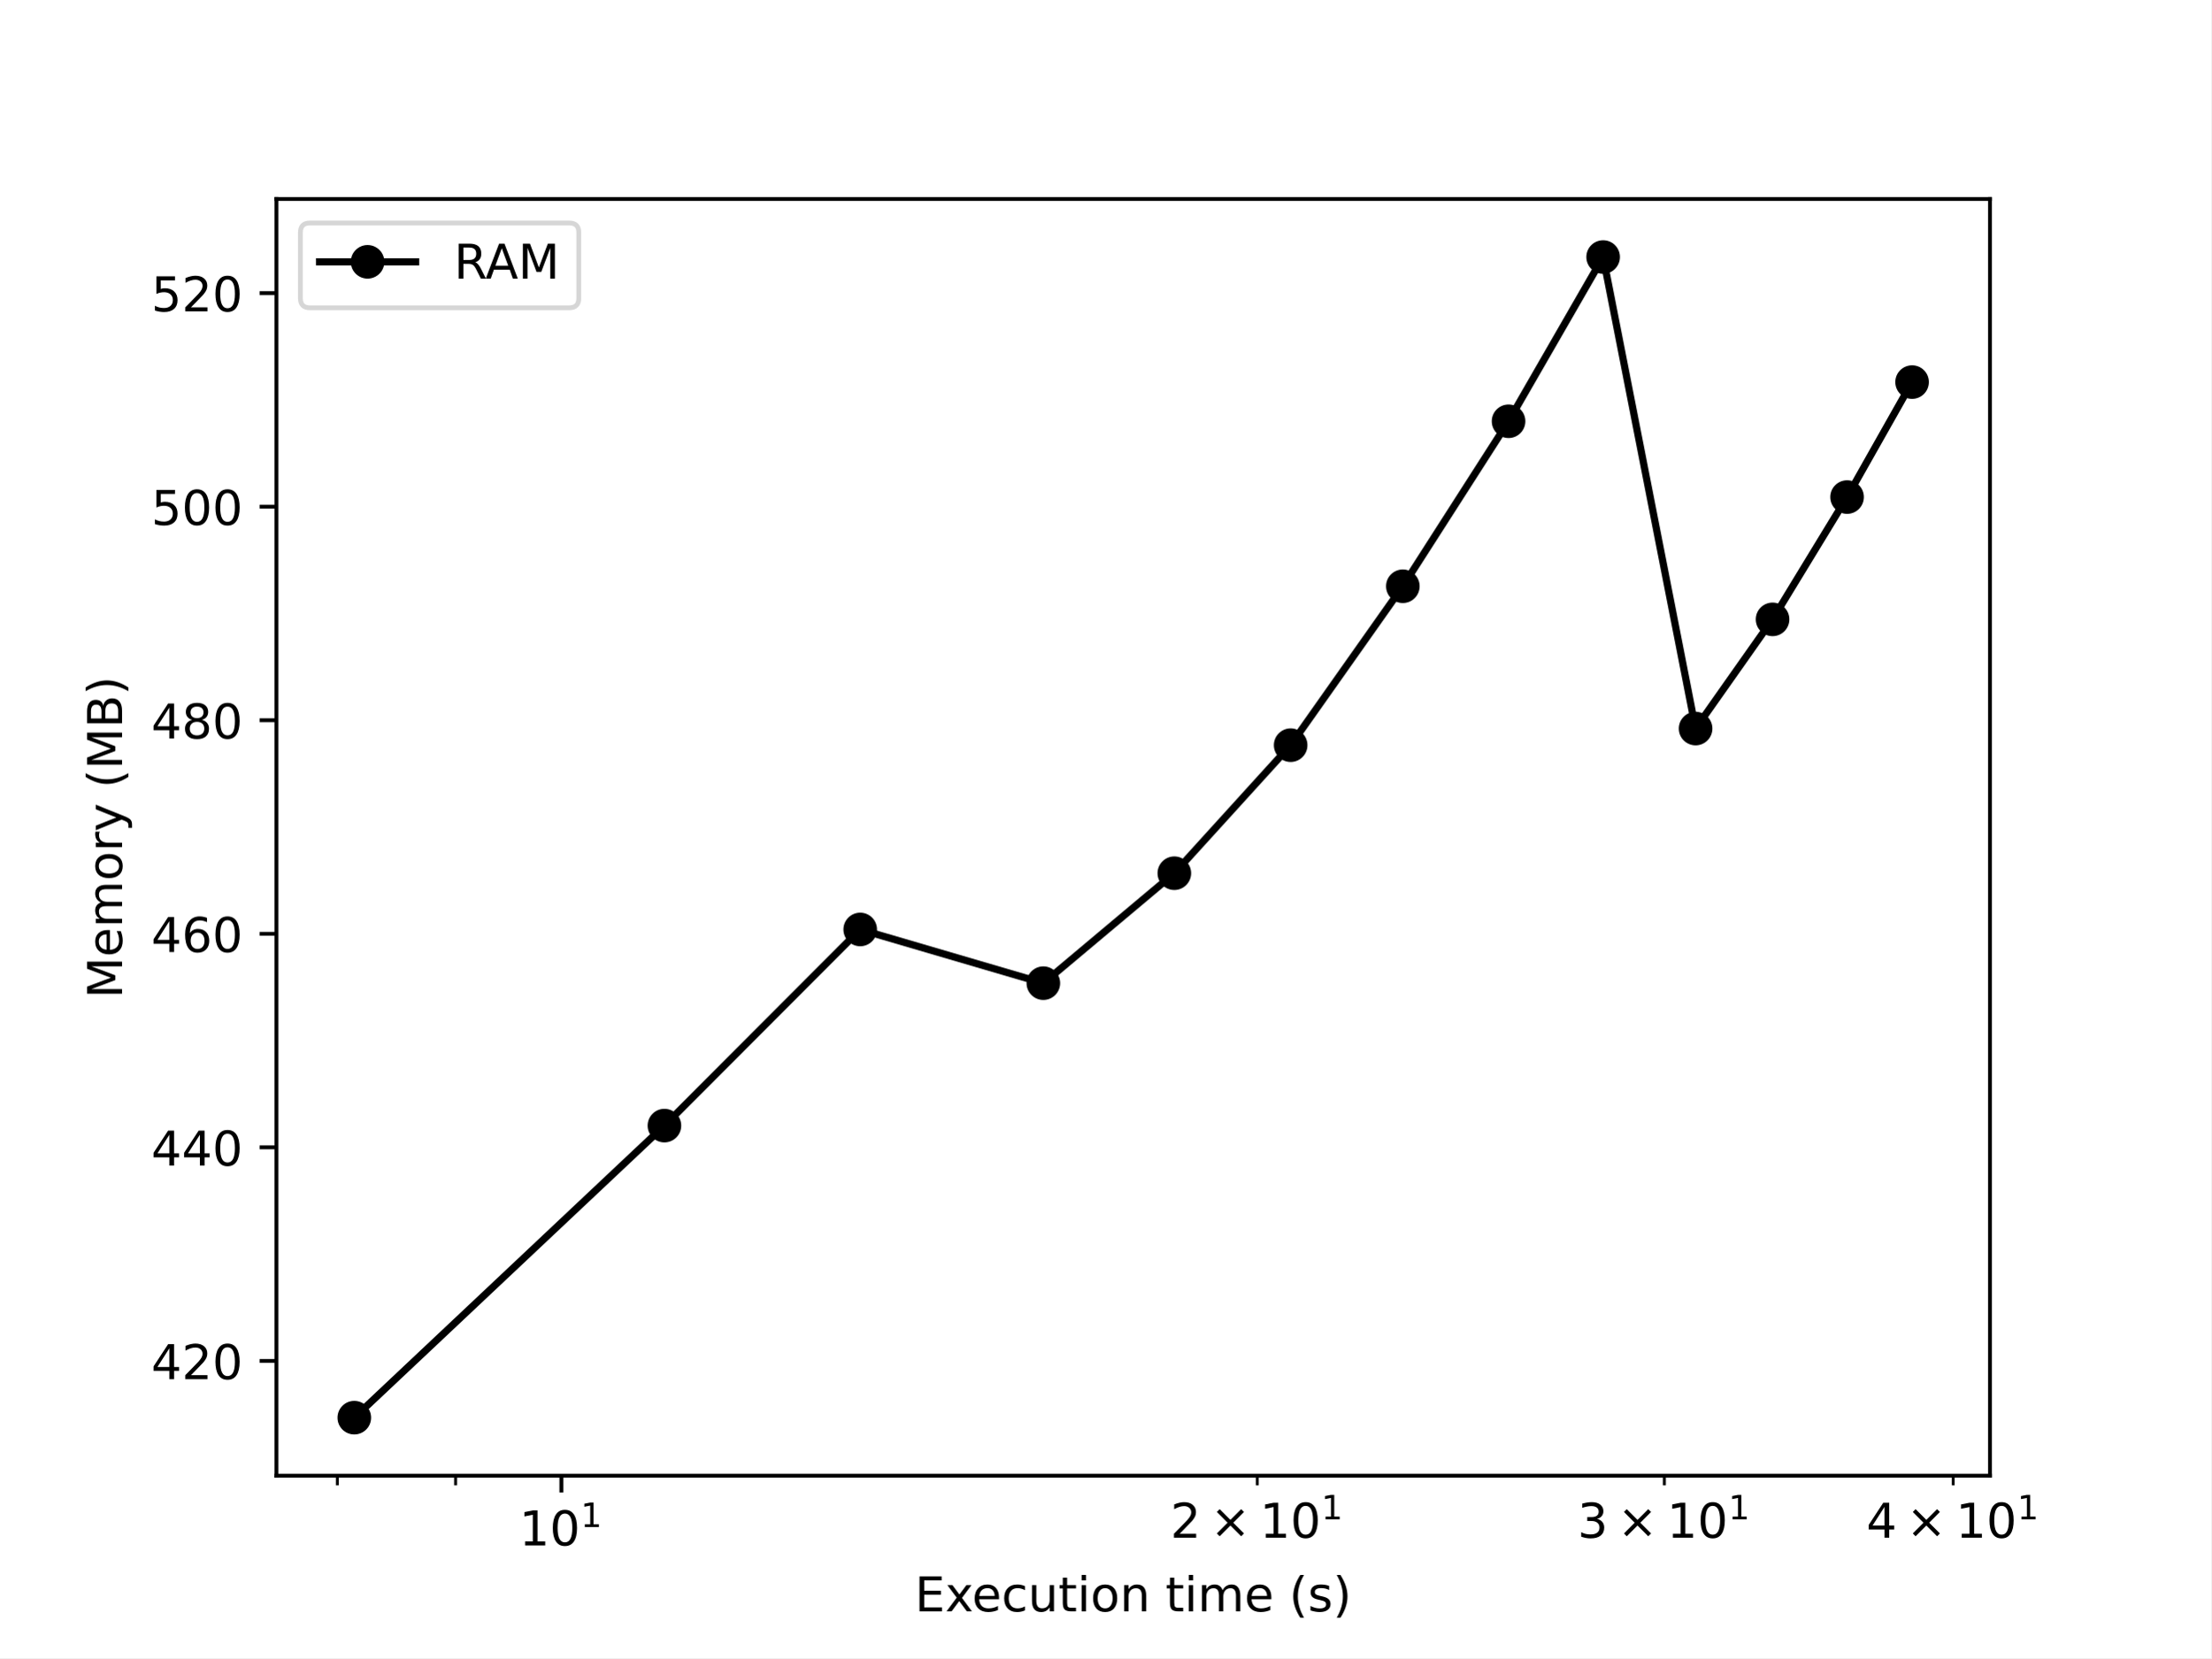
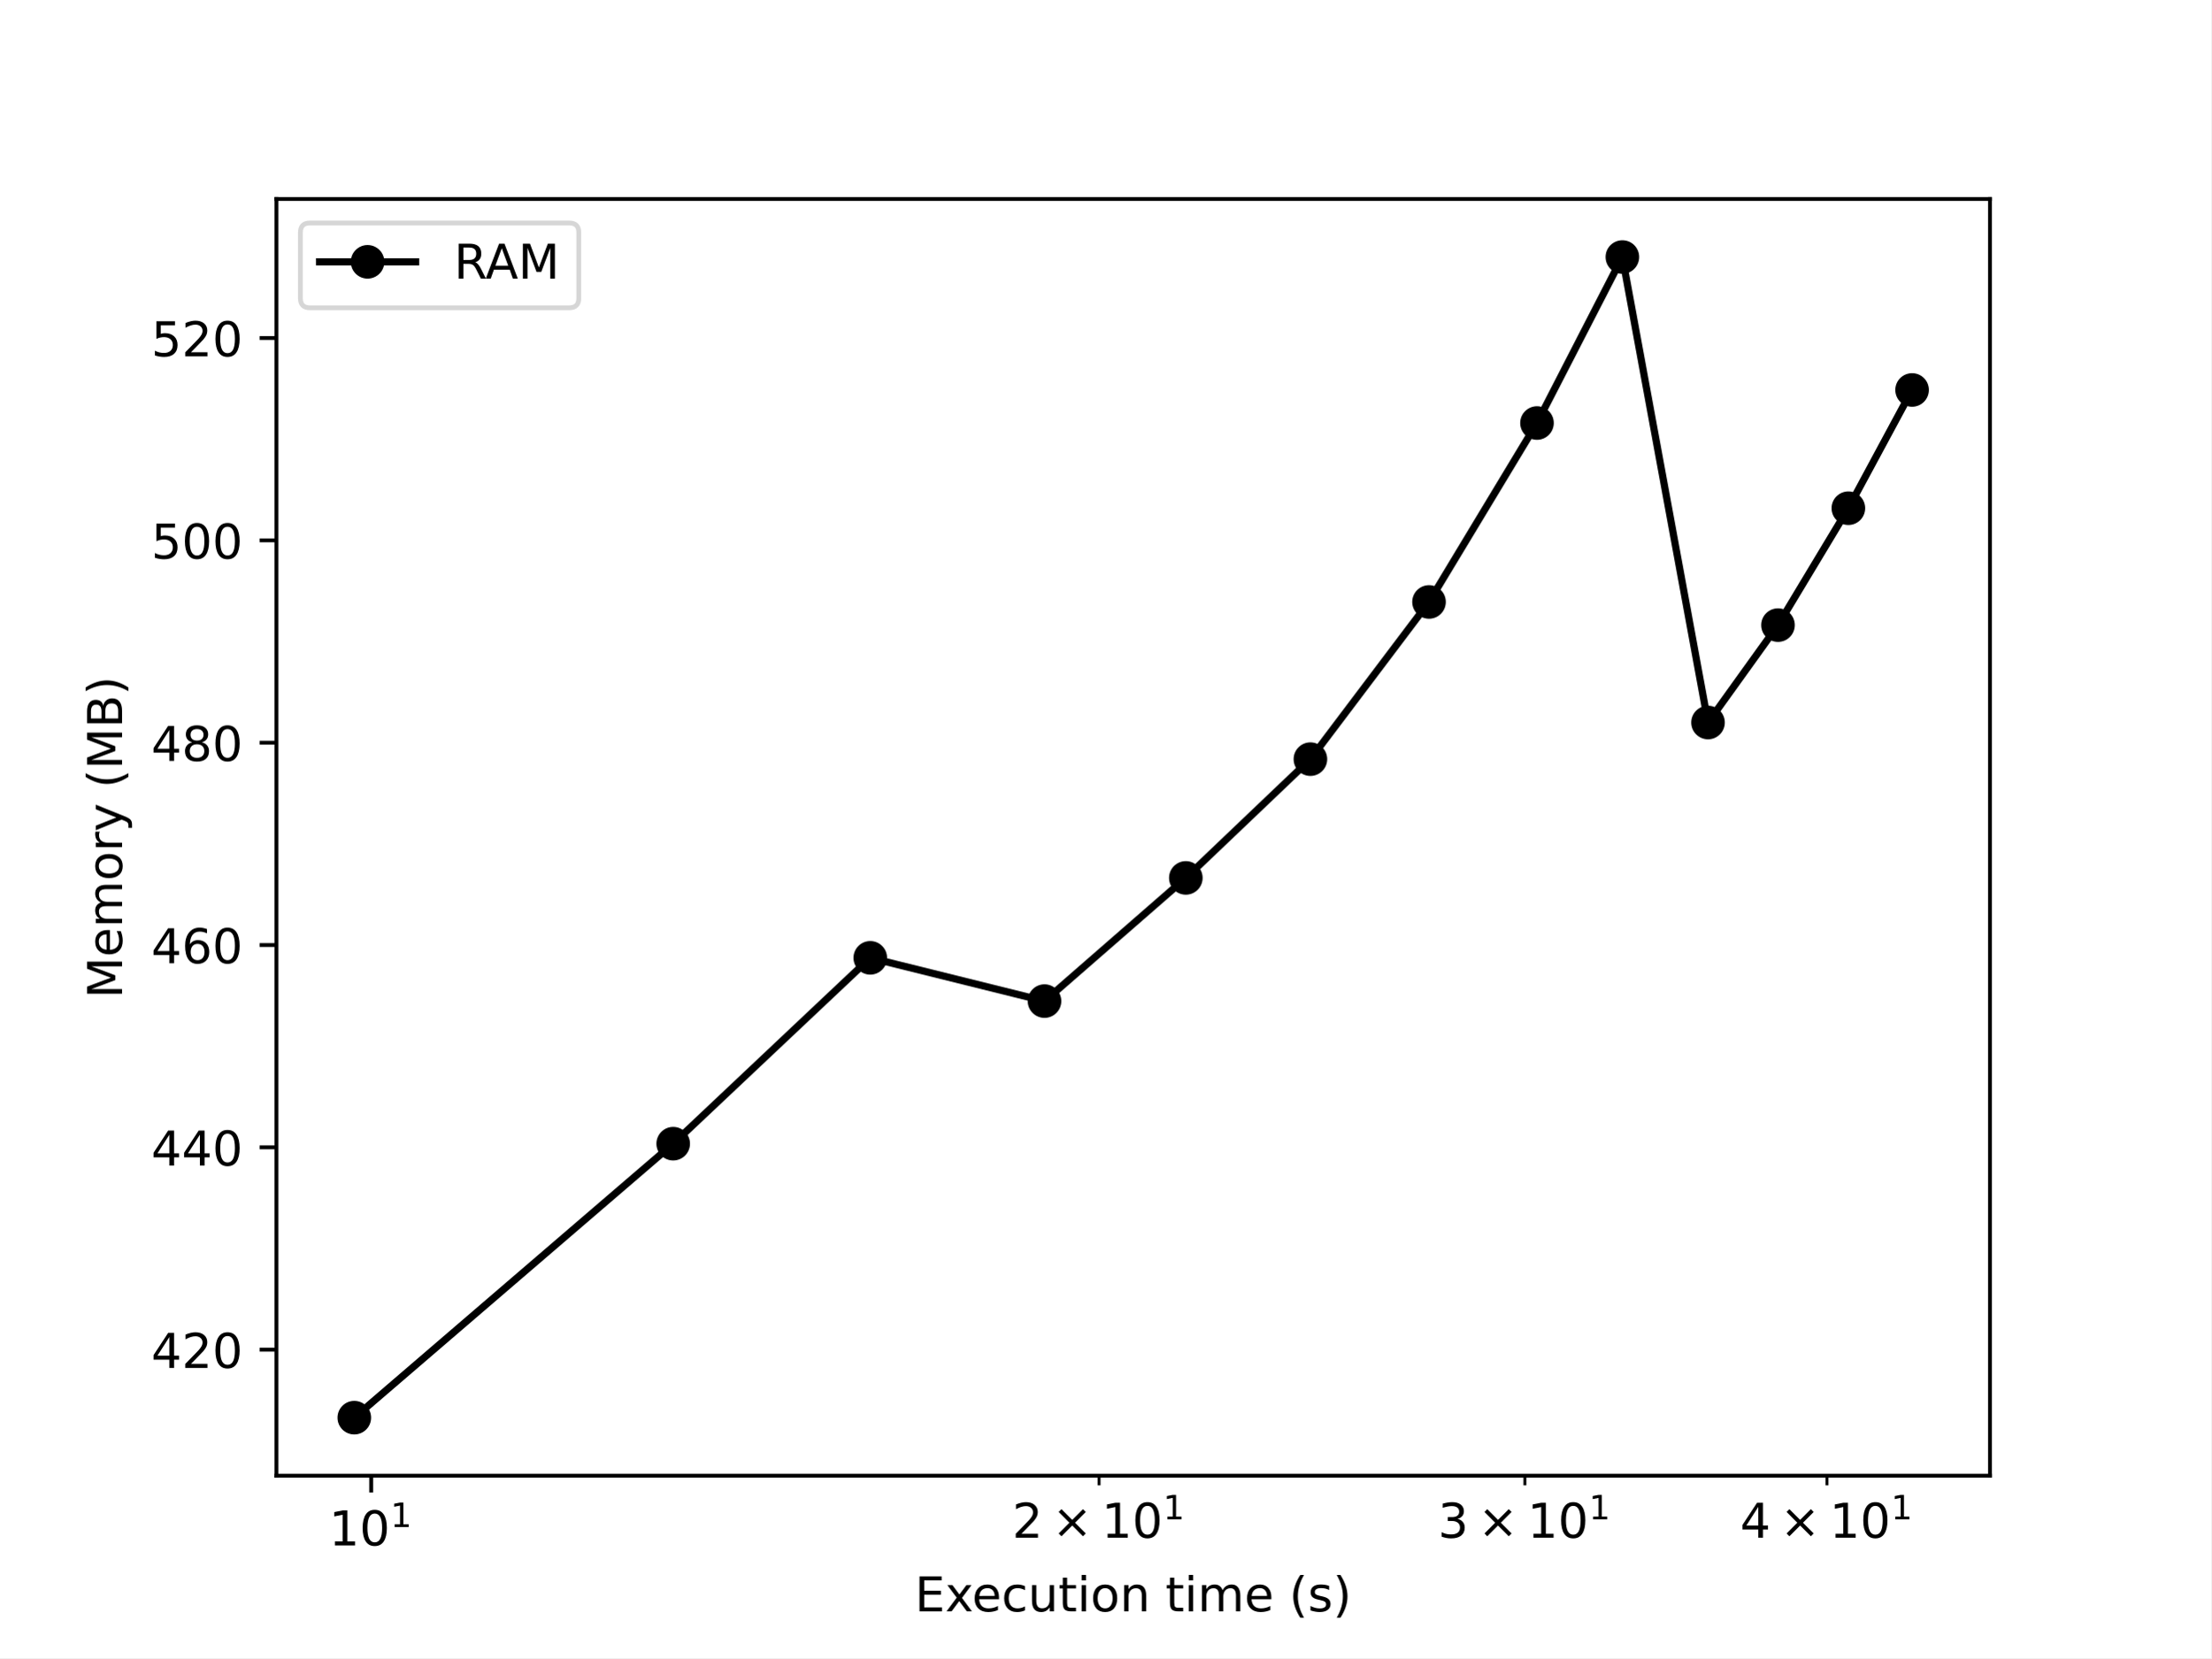
<svg xmlns="http://www.w3.org/2000/svg" xmlns:xlink="http://www.w3.org/1999/xlink" height="345.6pt" version="1.1" viewBox="0 0 460.8 345.6" width="460.8pt">
  <defs>
    <style type="text/css">*{stroke-linecap:butt;stroke-linejoin:round;}</style>
  </defs>
  <g id="figure_1">
    <g id="patch_1">
      <path d="M 0 345.6  L 460.8 345.6  L 460.8 0  L 0 0  z " style="fill:#ffffff;" />
    </g>
    <g id="axes_1">
      <g id="patch_2">
        <path d="M 57.6 307.584  L 414.72 307.584  L 414.72 41.472  L 57.6 41.472  z " style="fill:#ffffff;" />
      </g>
      <g id="matplotlib.axis_1">
        <g id="xtick_1">
          <g id="line2d_1">
            <defs>
-               <path d="M 0 0  L 0 3.5  " id="m87489b85b4" style="stroke:#000000;stroke-width:0.8;" />
-             </defs>
-             <g>
-               <use style="stroke:#000000;stroke-width:0.8;" x="116.986" xlink:href="#m87489b85b4" y="307.584" />
+               <path d="M 0 0  L 0 3.5  " id="mf73a32dc1e" style="stroke:#000000;stroke-width:0.8;" />
+             </defs>
+             <g>
+               <use style="stroke:#000000;stroke-width:0.8;" x="77.351" xlink:href="#mf73a32dc1e" y="307.584" />
            </g>
          </g>
          <g id="text_1">
-             <g transform="translate(108.1863 322.1824)scale(0.1 -0.1)">
+             <g transform="translate(68.55146 322.1824)scale(0.1 -0.1)">
              <defs>
                <path d="M 12.406 8.297  L 28.516 8.297  L 28.516 63.922  L 10.984 60.406  L 10.984 69.391  L 28.422 72.906  L 38.281 72.906  L 38.281 8.297  L 54.391 8.297  L 54.391 0  L 12.406 0  z " id="DejaVuSans-49" />
                <path d="M 31.781 66.406  Q 24.172 66.406 20.328 58.906  Q 16.5 51.422 16.5 36.375  Q 16.5 21.391 20.328 13.891  Q 24.172 6.391 31.781 6.391  Q 39.453 6.391 43.281 13.891  Q 47.125 21.391 47.125 36.375  Q 47.125 51.422 43.281 58.906  Q 39.453 66.406 31.781 66.406  z M 31.781 74.219  Q 44.047 74.219 50.516 64.516  Q 56.984 54.828 56.984 36.375  Q 56.984 17.969 50.516 8.266  Q 44.047 -1.422 31.781 -1.422  Q 19.531 -1.422 13.062 8.266  Q 6.594 17.969 6.594 36.375  Q 6.594 54.828 13.062 64.516  Q 19.531 74.219 31.781 74.219  z " id="DejaVuSans-48" />
              </defs>
              <use transform="translate(0 0.684375)" xlink:href="#DejaVuSans-49" />
              <use transform="translate(63.62305 0.684375)" xlink:href="#DejaVuSans-48" />
              <use transform="translate(128.2031 38.96563)scale(0.7)" xlink:href="#DejaVuSans-49" />
            </g>
          </g>
        </g>
        <g id="xtick_2">
          <g id="line2d_2">
            <defs>
-               <path d="M 0 0  L 0 2  " id="m4aebccc250" style="stroke:#000000;stroke-width:0.6;" />
-             </defs>
-             <g>
-               <use style="stroke:#000000;stroke-width:0.6;" x="70.295" xlink:href="#m4aebccc250" y="307.584" />
-             </g>
-           </g>
-         </g>
-         <g id="xtick_3">
-           <g id="line2d_3">
-             <g>
-               <use style="stroke:#000000;stroke-width:0.6;" x="94.94" xlink:href="#m4aebccc250" y="307.584" />
-             </g>
-           </g>
-         </g>
-         <g id="xtick_4">
-           <g id="line2d_4">
-             <g>
-               <use style="stroke:#000000;stroke-width:0.6;" x="262.022" xlink:href="#m4aebccc250" y="307.584" />
+               <path d="M 0 0  L 0 2  " id="m704c8bf51b" style="stroke:#000000;stroke-width:0.6;" />
+             </defs>
+             <g>
+               <use style="stroke:#000000;stroke-width:0.6;" x="229.053" xlink:href="#m704c8bf51b" y="307.584" />
            </g>
          </g>
          <g id="text_2">
-             <g transform="translate(243.9221 320.5824)scale(0.1 -0.1)">
+             <g transform="translate(210.9529 320.5824)scale(0.1 -0.1)">
              <defs>
                <path d="M 19.188 8.297  L 53.609 8.297  L 53.609 0  L 7.328 0  L 7.328 8.297  Q 12.938 14.109 22.625 23.891  Q 32.328 33.688 34.812 36.531  Q 39.547 41.844 41.422 45.531  Q 43.312 49.219 43.312 52.781  Q 43.312 58.594 39.234 62.25  Q 35.156 65.922 28.609 65.922  Q 23.969 65.922 18.812 64.312  Q 13.672 62.703 7.812 59.422  L 7.812 69.391  Q 13.766 71.781 18.938 73  Q 24.125 74.219 28.422 74.219  Q 39.75 74.219 46.484 68.547  Q 53.219 62.891 53.219 53.422  Q 53.219 48.922 51.531 44.891  Q 49.859 40.875 45.406 35.406  Q 44.188 33.984 37.641 27.219  Q 31.109 20.453 19.188 8.297  z " id="DejaVuSans-50" />
                <path d="M 70.125 53.719  L 47.797 31.297  L 70.125 8.984  L 64.312 3.078  L 41.891 25.484  L 19.484 3.078  L 13.719 8.984  L 35.984 31.297  L 13.719 53.719  L 19.484 59.625  L 41.891 37.203  L 64.312 59.625  z " id="DejaVuSans-215" />
              </defs>
              <use transform="translate(0 0.684375)" xlink:href="#DejaVuSans-50" />
              <use transform="translate(83.10547 0.684375)" xlink:href="#DejaVuSans-215" />
              <use transform="translate(186.377 0.684375)" xlink:href="#DejaVuSans-49" />
              <use transform="translate(250 0.684375)" xlink:href="#DejaVuSans-48" />
              <use transform="translate(314.5801 38.96563)scale(0.7)" xlink:href="#DejaVuSans-49" />
            </g>
          </g>
        </g>
-         <g id="xtick_5">
-           <g id="line2d_5">
-             <g>
-               <use style="stroke:#000000;stroke-width:0.6;" x="346.863" xlink:href="#m4aebccc250" y="307.584" />
+         <g id="xtick_3">
+           <g id="line2d_3">
+             <g>
+               <use style="stroke:#000000;stroke-width:0.6;" x="317.793" xlink:href="#m704c8bf51b" y="307.584" />
            </g>
          </g>
          <g id="text_3">
-             <g transform="translate(328.7626 320.5824)scale(0.1 -0.1)">
+             <g transform="translate(299.6926 320.5824)scale(0.1 -0.1)">
              <defs>
                <path d="M 40.578 39.312  Q 47.656 37.797 51.625 33  Q 55.609 28.219 55.609 21.188  Q 55.609 10.406 48.188 4.484  Q 40.766 -1.422 27.094 -1.422  Q 22.516 -1.422 17.656 -0.516  Q 12.797 0.391 7.625 2.203  L 7.625 11.719  Q 11.719 9.328 16.594 8.109  Q 21.484 6.891 26.812 6.891  Q 36.078 6.891 40.938 10.547  Q 45.797 14.203 45.797 21.188  Q 45.797 27.641 41.281 31.266  Q 36.766 34.906 28.719 34.906  L 20.219 34.906  L 20.219 43.016  L 29.109 43.016  Q 36.375 43.016 40.234 45.922  Q 44.094 48.828 44.094 54.297  Q 44.094 59.906 40.109 62.906  Q 36.141 65.922 28.719 65.922  Q 24.656 65.922 20.016 65.031  Q 15.375 64.156 9.812 62.312  L 9.812 71.094  Q 15.438 72.656 20.344 73.438  Q 25.25 74.219 29.594 74.219  Q 40.828 74.219 47.359 69.109  Q 53.906 64.016 53.906 55.328  Q 53.906 49.266 50.438 45.094  Q 46.969 40.922 40.578 39.312  z " id="DejaVuSans-51" />
              </defs>
              <use transform="translate(0 0.684375)" xlink:href="#DejaVuSans-51" />
              <use transform="translate(83.10547 0.684375)" xlink:href="#DejaVuSans-215" />
              <use transform="translate(186.377 0.684375)" xlink:href="#DejaVuSans-49" />
              <use transform="translate(250 0.684375)" xlink:href="#DejaVuSans-48" />
              <use transform="translate(314.5801 38.96563)scale(0.7)" xlink:href="#DejaVuSans-49" />
            </g>
          </g>
        </g>
-         <g id="xtick_6">
-           <g id="line2d_6">
-             <g>
-               <use style="stroke:#000000;stroke-width:0.6;" x="407.058" xlink:href="#m4aebccc250" y="307.584" />
+         <g id="xtick_4">
+           <g id="line2d_4">
+             <g>
+               <use style="stroke:#000000;stroke-width:0.6;" x="380.754" xlink:href="#m704c8bf51b" y="307.584" />
            </g>
          </g>
          <g id="text_4">
-             <g transform="translate(388.9579 320.5824)scale(0.1 -0.1)">
+             <g transform="translate(362.6544 320.5824)scale(0.1 -0.1)">
              <defs>
                <path d="M 37.797 64.312  L 12.891 25.391  L 37.797 25.391  z M 35.203 72.906  L 47.609 72.906  L 47.609 25.391  L 58.016 25.391  L 58.016 17.188  L 47.609 17.188  L 47.609 0  L 37.797 0  L 37.797 17.188  L 4.891 17.188  L 4.891 26.703  z " id="DejaVuSans-52" />
              </defs>
              <use transform="translate(0 0.684375)" xlink:href="#DejaVuSans-52" />
              <use transform="translate(83.10547 0.684375)" xlink:href="#DejaVuSans-215" />
              <use transform="translate(186.377 0.684375)" xlink:href="#DejaVuSans-49" />
              <use transform="translate(250 0.684375)" xlink:href="#DejaVuSans-48" />
              <use transform="translate(314.5801 38.96563)scale(0.7)" xlink:href="#DejaVuSans-49" />
            </g>
          </g>
        </g>
        <g id="text_5">
          <g transform="translate(190.6452 335.8606)scale(0.1 -0.1)">
            <defs>
              <path d="M 9.812 72.906  L 55.906 72.906  L 55.906 64.594  L 19.672 64.594  L 19.672 43.016  L 54.391 43.016  L 54.391 34.719  L 19.672 34.719  L 19.672 8.297  L 56.781 8.297  L 56.781 0  L 9.812 0  z " id="DejaVuSans-69" />
              <path d="M 54.891 54.688  L 35.109 28.078  L 55.906 0  L 45.312 0  L 29.391 21.484  L 13.484 0  L 2.875 0  L 24.125 28.609  L 4.688 54.688  L 15.281 54.688  L 29.781 35.203  L 44.281 54.688  z " id="DejaVuSans-120" />
              <path d="M 56.203 29.594  L 56.203 25.203  L 14.891 25.203  Q 15.484 15.922 20.484 11.062  Q 25.484 6.203 34.422 6.203  Q 39.594 6.203 44.453 7.469  Q 49.312 8.734 54.109 11.281  L 54.109 2.781  Q 49.266 0.734 44.188 -0.344  Q 39.109 -1.422 33.891 -1.422  Q 20.797 -1.422 13.156 6.188  Q 5.516 13.812 5.516 26.812  Q 5.516 40.234 12.766 48.109  Q 20.016 56 32.328 56  Q 43.359 56 49.781 48.891  Q 56.203 41.797 56.203 29.594  z M 47.219 32.234  Q 47.125 39.594 43.094 43.984  Q 39.062 48.391 32.422 48.391  Q 24.906 48.391 20.391 44.141  Q 15.875 39.891 15.188 32.172  z " id="DejaVuSans-101" />
              <path d="M 48.781 52.594  L 48.781 44.188  Q 44.969 46.297 41.141 47.344  Q 37.312 48.391 33.406 48.391  Q 24.656 48.391 19.812 42.844  Q 14.984 37.312 14.984 27.297  Q 14.984 17.281 19.812 11.734  Q 24.656 6.203 33.406 6.203  Q 37.312 6.203 41.141 7.25  Q 44.969 8.297 48.781 10.406  L 48.781 2.094  Q 45.016 0.344 40.984 -0.531  Q 36.969 -1.422 32.422 -1.422  Q 20.062 -1.422 12.781 6.344  Q 5.516 14.109 5.516 27.297  Q 5.516 40.672 12.859 48.328  Q 20.219 56 33.016 56  Q 37.156 56 41.109 55.141  Q 45.062 54.297 48.781 52.594  z " id="DejaVuSans-99" />
              <path d="M 8.5 21.578  L 8.5 54.688  L 17.484 54.688  L 17.484 21.922  Q 17.484 14.156 20.5 10.266  Q 23.531 6.391 29.594 6.391  Q 36.859 6.391 41.078 11.031  Q 45.312 15.672 45.312 23.688  L 45.312 54.688  L 54.297 54.688  L 54.297 0  L 45.312 0  L 45.312 8.406  Q 42.047 3.422 37.719 1  Q 33.406 -1.422 27.688 -1.422  Q 18.266 -1.422 13.375 4.438  Q 8.5 10.297 8.5 21.578  z M 31.109 56  z " id="DejaVuSans-117" />
              <path d="M 18.312 70.219  L 18.312 54.688  L 36.812 54.688  L 36.812 47.703  L 18.312 47.703  L 18.312 18.016  Q 18.312 11.328 20.141 9.422  Q 21.969 7.516 27.594 7.516  L 36.812 7.516  L 36.812 0  L 27.594 0  Q 17.188 0 13.234 3.875  Q 9.281 7.766 9.281 18.016  L 9.281 47.703  L 2.688 47.703  L 2.688 54.688  L 9.281 54.688  L 9.281 70.219  z " id="DejaVuSans-116" />
              <path d="M 9.422 54.688  L 18.406 54.688  L 18.406 0  L 9.422 0  z M 9.422 75.984  L 18.406 75.984  L 18.406 64.594  L 9.422 64.594  z " id="DejaVuSans-105" />
              <path d="M 30.609 48.391  Q 23.391 48.391 19.188 42.75  Q 14.984 37.109 14.984 27.297  Q 14.984 17.484 19.156 11.844  Q 23.344 6.203 30.609 6.203  Q 37.797 6.203 41.984 11.859  Q 46.188 17.531 46.188 27.297  Q 46.188 37.016 41.984 42.703  Q 37.797 48.391 30.609 48.391  z M 30.609 56  Q 42.328 56 49.016 48.375  Q 55.719 40.766 55.719 27.297  Q 55.719 13.875 49.016 6.219  Q 42.328 -1.422 30.609 -1.422  Q 18.844 -1.422 12.172 6.219  Q 5.516 13.875 5.516 27.297  Q 5.516 40.766 12.172 48.375  Q 18.844 56 30.609 56  z " id="DejaVuSans-111" />
              <path d="M 54.891 33.016  L 54.891 0  L 45.906 0  L 45.906 32.719  Q 45.906 40.484 42.875 44.328  Q 39.844 48.188 33.797 48.188  Q 26.516 48.188 22.312 43.547  Q 18.109 38.922 18.109 30.906  L 18.109 0  L 9.078 0  L 9.078 54.688  L 18.109 54.688  L 18.109 46.188  Q 21.344 51.125 25.703 53.562  Q 30.078 56 35.797 56  Q 45.219 56 50.047 50.172  Q 54.891 44.344 54.891 33.016  z " id="DejaVuSans-110" />
              <path id="DejaVuSans-32" />
              <path d="M 52 44.188  Q 55.375 50.25 60.062 53.125  Q 64.75 56 71.094 56  Q 79.641 56 84.281 50.016  Q 88.922 44.047 88.922 33.016  L 88.922 0  L 79.891 0  L 79.891 32.719  Q 79.891 40.578 77.094 44.375  Q 74.312 48.188 68.609 48.188  Q 61.625 48.188 57.562 43.547  Q 53.516 38.922 53.516 30.906  L 53.516 0  L 44.484 0  L 44.484 32.719  Q 44.484 40.625 41.703 44.406  Q 38.922 48.188 33.109 48.188  Q 26.219 48.188 22.156 43.531  Q 18.109 38.875 18.109 30.906  L 18.109 0  L 9.078 0  L 9.078 54.688  L 18.109 54.688  L 18.109 46.188  Q 21.188 51.219 25.484 53.609  Q 29.781 56 35.688 56  Q 41.656 56 45.828 52.969  Q 50 49.953 52 44.188  z " id="DejaVuSans-109" />
              <path d="M 31 75.875  Q 24.469 64.656 21.281 53.656  Q 18.109 42.672 18.109 31.391  Q 18.109 20.125 21.312 9.062  Q 24.516 -2 31 -13.188  L 23.188 -13.188  Q 15.875 -1.703 12.234 9.375  Q 8.594 20.453 8.594 31.391  Q 8.594 42.281 12.203 53.312  Q 15.828 64.359 23.188 75.875  z " id="DejaVuSans-40" />
              <path d="M 44.281 53.078  L 44.281 44.578  Q 40.484 46.531 36.375 47.5  Q 32.281 48.484 27.875 48.484  Q 21.188 48.484 17.844 46.438  Q 14.5 44.391 14.5 40.281  Q 14.5 37.156 16.891 35.375  Q 19.281 33.594 26.516 31.984  L 29.594 31.297  Q 39.156 29.25 43.188 25.516  Q 47.219 21.781 47.219 15.094  Q 47.219 7.469 41.188 3.016  Q 35.156 -1.422 24.609 -1.422  Q 20.219 -1.422 15.453 -0.562  Q 10.688 0.297 5.422 2  L 5.422 11.281  Q 10.406 8.688 15.234 7.391  Q 20.062 6.109 24.812 6.109  Q 31.156 6.109 34.562 8.281  Q 37.984 10.453 37.984 14.406  Q 37.984 18.062 35.516 20.016  Q 33.062 21.969 24.703 23.781  L 21.578 24.516  Q 13.234 26.266 9.516 29.906  Q 5.812 33.547 5.812 39.891  Q 5.812 47.609 11.281 51.797  Q 16.75 56 26.812 56  Q 31.781 56 36.172 55.266  Q 40.578 54.547 44.281 53.078  z " id="DejaVuSans-115" />
              <path d="M 8.016 75.875  L 15.828 75.875  Q 23.141 64.359 26.781 53.312  Q 30.422 42.281 30.422 31.391  Q 30.422 20.453 26.781 9.375  Q 23.141 -1.703 15.828 -13.188  L 8.016 -13.188  Q 14.5 -2 17.703 9.062  Q 20.906 20.125 20.906 31.391  Q 20.906 42.672 17.703 53.656  Q 14.5 64.656 8.016 75.875  z " id="DejaVuSans-41" />
            </defs>
            <use xlink:href="#DejaVuSans-69" />
            <use x="63.184" xlink:href="#DejaVuSans-120" />
            <use x="119.238" xlink:href="#DejaVuSans-101" />
            <use x="180.762" xlink:href="#DejaVuSans-99" />
            <use x="235.742" xlink:href="#DejaVuSans-117" />
            <use x="299.121" xlink:href="#DejaVuSans-116" />
            <use x="338.33" xlink:href="#DejaVuSans-105" />
            <use x="366.113" xlink:href="#DejaVuSans-111" />
            <use x="427.295" xlink:href="#DejaVuSans-110" />
            <use x="490.674" xlink:href="#DejaVuSans-32" />
            <use x="522.461" xlink:href="#DejaVuSans-116" />
            <use x="561.67" xlink:href="#DejaVuSans-105" />
            <use x="589.453" xlink:href="#DejaVuSans-109" />
            <use x="686.865" xlink:href="#DejaVuSans-101" />
            <use x="748.389" xlink:href="#DejaVuSans-32" />
            <use x="780.176" xlink:href="#DejaVuSans-40" />
            <use x="819.189" xlink:href="#DejaVuSans-115" />
            <use x="871.289" xlink:href="#DejaVuSans-41" />
          </g>
        </g>
      </g>
      <g id="matplotlib.axis_2">
        <g id="ytick_1">
-           <g id="line2d_7">
-             <defs>
-               <path d="M 0 0  L -3.5 0  " id="ma6acb03847" style="stroke:#000000;stroke-width:0.8;" />
-             </defs>
-             <g>
-               <use style="stroke:#000000;stroke-width:0.8;" x="57.6" xlink:href="#ma6acb03847" y="283.663" />
+           <g id="line2d_5">
+             <defs>
+               <path d="M 0 0  L -3.5 0  " id="m3f5bdb3f04" style="stroke:#000000;stroke-width:0.8;" />
+             </defs>
+             <g>
+               <use style="stroke:#000000;stroke-width:0.8;" x="57.6" xlink:href="#m3f5bdb3f04" y="281.314" />
            </g>
          </g>
          <g id="text_6">
-             <g transform="translate(31.5125 287.4623)scale(0.1 -0.1)">
+             <g transform="translate(31.5125 285.1135)scale(0.1 -0.1)">
              <use xlink:href="#DejaVuSans-52" />
              <use x="63.623" xlink:href="#DejaVuSans-50" />
              <use x="127.246" xlink:href="#DejaVuSans-48" />
            </g>
          </g>
        </g>
        <g id="ytick_2">
-           <g id="line2d_8">
-             <g>
-               <use style="stroke:#000000;stroke-width:0.8;" x="57.6" xlink:href="#ma6acb03847" y="239.148" />
+           <g id="line2d_6">
+             <g>
+               <use style="stroke:#000000;stroke-width:0.8;" x="57.6" xlink:href="#m3f5bdb3f04" y="239.142" />
            </g>
          </g>
          <g id="text_7">
-             <g transform="translate(31.5125 242.9473)scale(0.1 -0.1)">
+             <g transform="translate(31.5125 242.9411)scale(0.1 -0.1)">
              <use xlink:href="#DejaVuSans-52" />
              <use x="63.623" xlink:href="#DejaVuSans-52" />
              <use x="127.246" xlink:href="#DejaVuSans-48" />
            </g>
          </g>
        </g>
        <g id="ytick_3">
-           <g id="line2d_9">
-             <g>
-               <use style="stroke:#000000;stroke-width:0.8;" x="57.6" xlink:href="#ma6acb03847" y="194.633" />
+           <g id="line2d_7">
+             <g>
+               <use style="stroke:#000000;stroke-width:0.8;" x="57.6" xlink:href="#m3f5bdb3f04" y="196.969" />
            </g>
          </g>
          <g id="text_8">
-             <g transform="translate(31.5125 198.4323)scale(0.1 -0.1)">
+             <g transform="translate(31.5125 200.7686)scale(0.1 -0.1)">
              <defs>
                <path d="M 33.016 40.375  Q 26.375 40.375 22.484 35.828  Q 18.609 31.297 18.609 23.391  Q 18.609 15.531 22.484 10.953  Q 26.375 6.391 33.016 6.391  Q 39.656 6.391 43.531 10.953  Q 47.406 15.531 47.406 23.391  Q 47.406 31.297 43.531 35.828  Q 39.656 40.375 33.016 40.375  z M 52.594 71.297  L 52.594 62.312  Q 48.875 64.062 45.094 64.984  Q 41.312 65.922 37.594 65.922  Q 27.828 65.922 22.672 59.328  Q 17.531 52.734 16.797 39.406  Q 19.672 43.656 24.016 45.922  Q 28.375 48.188 33.594 48.188  Q 44.578 48.188 50.953 41.516  Q 57.328 34.859 57.328 23.391  Q 57.328 12.156 50.688 5.359  Q 44.047 -1.422 33.016 -1.422  Q 20.359 -1.422 13.672 8.266  Q 6.984 17.969 6.984 36.375  Q 6.984 53.656 15.188 63.938  Q 23.391 74.219 37.203 74.219  Q 40.922 74.219 44.703 73.484  Q 48.484 72.75 52.594 71.297  z " id="DejaVuSans-54" />
              </defs>
              <use xlink:href="#DejaVuSans-52" />
              <use x="63.623" xlink:href="#DejaVuSans-54" />
              <use x="127.246" xlink:href="#DejaVuSans-48" />
            </g>
          </g>
        </g>
        <g id="ytick_4">
-           <g id="line2d_10">
-             <g>
-               <use style="stroke:#000000;stroke-width:0.8;" x="57.6" xlink:href="#ma6acb03847" y="150.118" />
+           <g id="line2d_8">
+             <g>
+               <use style="stroke:#000000;stroke-width:0.8;" x="57.6" xlink:href="#m3f5bdb3f04" y="154.797" />
            </g>
          </g>
          <g id="text_9">
-             <g transform="translate(31.5125 153.9173)scale(0.1 -0.1)">
+             <g transform="translate(31.5125 158.5962)scale(0.1 -0.1)">
              <defs>
                <path d="M 31.781 34.625  Q 24.75 34.625 20.719 30.859  Q 16.703 27.094 16.703 20.516  Q 16.703 13.922 20.719 10.156  Q 24.75 6.391 31.781 6.391  Q 38.812 6.391 42.859 10.172  Q 46.922 13.969 46.922 20.516  Q 46.922 27.094 42.891 30.859  Q 38.875 34.625 31.781 34.625  z M 21.922 38.812  Q 15.578 40.375 12.031 44.719  Q 8.5 49.078 8.5 55.328  Q 8.5 64.062 14.719 69.141  Q 20.953 74.219 31.781 74.219  Q 42.672 74.219 48.875 69.141  Q 55.078 64.062 55.078 55.328  Q 55.078 49.078 51.531 44.719  Q 48 40.375 41.703 38.812  Q 48.828 37.156 52.797 32.312  Q 56.781 27.484 56.781 20.516  Q 56.781 9.906 50.312 4.234  Q 43.844 -1.422 31.781 -1.422  Q 19.734 -1.422 13.25 4.234  Q 6.781 9.906 6.781 20.516  Q 6.781 27.484 10.781 32.312  Q 14.797 37.156 21.922 38.812  z M 18.312 54.391  Q 18.312 48.734 21.844 45.562  Q 25.391 42.391 31.781 42.391  Q 38.141 42.391 41.719 45.562  Q 45.312 48.734 45.312 54.391  Q 45.312 60.062 41.719 63.234  Q 38.141 66.406 31.781 66.406  Q 25.391 66.406 21.844 63.234  Q 18.312 60.062 18.312 54.391  z " id="DejaVuSans-56" />
              </defs>
              <use xlink:href="#DejaVuSans-52" />
              <use x="63.623" xlink:href="#DejaVuSans-56" />
              <use x="127.246" xlink:href="#DejaVuSans-48" />
            </g>
          </g>
        </g>
        <g id="ytick_5">
-           <g id="line2d_11">
-             <g>
-               <use style="stroke:#000000;stroke-width:0.8;" x="57.6" xlink:href="#ma6acb03847" y="105.603" />
+           <g id="line2d_9">
+             <g>
+               <use style="stroke:#000000;stroke-width:0.8;" x="57.6" xlink:href="#m3f5bdb3f04" y="112.625" />
            </g>
          </g>
          <g id="text_10">
-             <g transform="translate(31.5125 109.4023)scale(0.1 -0.1)">
+             <g transform="translate(31.5125 116.4237)scale(0.1 -0.1)">
              <defs>
                <path d="M 10.797 72.906  L 49.516 72.906  L 49.516 64.594  L 19.828 64.594  L 19.828 46.734  Q 21.969 47.469 24.109 47.828  Q 26.266 48.188 28.422 48.188  Q 40.625 48.188 47.75 41.5  Q 54.891 34.812 54.891 23.391  Q 54.891 11.625 47.562 5.094  Q 40.234 -1.422 26.906 -1.422  Q 22.312 -1.422 17.547 -0.641  Q 12.797 0.141 7.719 1.703  L 7.719 11.625  Q 12.109 9.234 16.797 8.062  Q 21.484 6.891 26.703 6.891  Q 35.156 6.891 40.078 11.328  Q 45.016 15.766 45.016 23.391  Q 45.016 31 40.078 35.438  Q 35.156 39.891 26.703 39.891  Q 22.75 39.891 18.812 39.016  Q 14.891 38.141 10.797 36.281  z " id="DejaVuSans-53" />
              </defs>
              <use xlink:href="#DejaVuSans-53" />
              <use x="63.623" xlink:href="#DejaVuSans-48" />
              <use x="127.246" xlink:href="#DejaVuSans-48" />
            </g>
          </g>
        </g>
        <g id="ytick_6">
-           <g id="line2d_12">
-             <g>
-               <use style="stroke:#000000;stroke-width:0.8;" x="57.6" xlink:href="#ma6acb03847" y="61.088" />
+           <g id="line2d_10">
+             <g>
+               <use style="stroke:#000000;stroke-width:0.8;" x="57.6" xlink:href="#m3f5bdb3f04" y="70.452" />
            </g>
          </g>
          <g id="text_11">
-             <g transform="translate(31.5125 64.88733)scale(0.1 -0.1)">
+             <g transform="translate(31.5125 74.25131)scale(0.1 -0.1)">
              <use xlink:href="#DejaVuSans-53" />
              <use x="63.623" xlink:href="#DejaVuSans-50" />
              <use x="127.246" xlink:href="#DejaVuSans-48" />
            </g>
          </g>
        </g>
        <g id="text_12">
          <g transform="translate(25.43281 208.0983)rotate(-90)scale(0.1 -0.1)">
            <defs>
              <path d="M 9.812 72.906  L 24.516 72.906  L 43.109 23.297  L 61.812 72.906  L 76.516 72.906  L 76.516 0  L 66.891 0  L 66.891 64.016  L 48.094 14.016  L 38.188 14.016  L 19.391 64.016  L 19.391 0  L 9.812 0  z " id="DejaVuSans-77" />
              <path d="M 41.109 46.297  Q 39.594 47.172 37.812 47.578  Q 36.031 48 33.891 48  Q 26.266 48 22.188 43.047  Q 18.109 38.094 18.109 28.812  L 18.109 0  L 9.078 0  L 9.078 54.688  L 18.109 54.688  L 18.109 46.188  Q 20.953 51.172 25.484 53.578  Q 30.031 56 36.531 56  Q 37.453 56 38.578 55.875  Q 39.703 55.766 41.062 55.516  z " id="DejaVuSans-114" />
              <path d="M 32.172 -5.078  Q 28.375 -14.844 24.75 -17.812  Q 21.141 -20.797 15.094 -20.797  L 7.906 -20.797  L 7.906 -13.281  L 13.188 -13.281  Q 16.891 -13.281 18.938 -11.516  Q 21 -9.766 23.484 -3.219  L 25.094 0.875  L 2.984 54.688  L 12.5 54.688  L 29.594 11.922  L 46.688 54.688  L 56.203 54.688  z " id="DejaVuSans-121" />
              <path d="M 19.672 34.812  L 19.672 8.109  L 35.5 8.109  Q 43.453 8.109 47.281 11.406  Q 51.125 14.703 51.125 21.484  Q 51.125 28.328 47.281 31.562  Q 43.453 34.812 35.5 34.812  z M 19.672 64.797  L 19.672 42.828  L 34.281 42.828  Q 41.5 42.828 45.031 45.531  Q 48.578 48.25 48.578 53.812  Q 48.578 59.328 45.031 62.062  Q 41.5 64.797 34.281 64.797  z M 9.812 72.906  L 35.016 72.906  Q 46.297 72.906 52.391 68.219  Q 58.5 63.531 58.5 54.891  Q 58.5 48.188 55.375 44.234  Q 52.25 40.281 46.188 39.312  Q 53.469 37.75 57.5 32.781  Q 61.531 27.828 61.531 20.406  Q 61.531 10.641 54.891 5.312  Q 48.25 0 35.984 0  L 9.812 0  z " id="DejaVuSans-66" />
            </defs>
            <use xlink:href="#DejaVuSans-77" />
            <use x="86.279" xlink:href="#DejaVuSans-101" />
            <use x="147.803" xlink:href="#DejaVuSans-109" />
            <use x="245.215" xlink:href="#DejaVuSans-111" />
            <use x="306.396" xlink:href="#DejaVuSans-114" />
            <use x="347.51" xlink:href="#DejaVuSans-121" />
            <use x="406.689" xlink:href="#DejaVuSans-32" />
            <use x="438.477" xlink:href="#DejaVuSans-40" />
            <use x="477.49" xlink:href="#DejaVuSans-77" />
            <use x="563.77" xlink:href="#DejaVuSans-66" />
            <use x="632.373" xlink:href="#DejaVuSans-41" />
          </g>
        </g>
      </g>
-       <g id="line2d_13">
-         <path clip-path="url(#pc247b61a21)" d="M 73.833 295.488  L 138.464 234.616  L 179.269 193.728  L 217.434 204.923  L 244.733 182.004  L 268.976 155.319  L 292.358 122.189  L 314.391 87.801  L 334.101 53.568  L 353.37 151.855  L 369.41 129.091  L 384.942 103.6  L 398.487 79.633  " style="fill:none;stroke:#000000;stroke-linecap:square;stroke-width:1.5;" />
+       <g id="line2d_11">
+         <path clip-path="url(#p909a84adab)" d="M 73.833 295.488  L 140.293 238.381  L 181.366 199.644  L 217.677 208.661  L 247.13 182.984  L 273.093 158.23  L 297.814 125.462  L 320.315 88.167  L 338.11 53.568  L 355.961 150.595  L 370.546 130.29  L 385.208 105.925  L 398.487 81.275  " style="fill:none;stroke:#000000;stroke-linecap:square;stroke-width:1.5;" />
        <defs>
-           <path d="M 0 3  C 0.796 3 1.559 2.684 2.121 2.121  C 2.684 1.559 3 0.796 3 0  C 3 -0.796 2.684 -1.559 2.121 -2.121  C 1.559 -2.684 0.796 -3 0 -3  C -0.796 -3 -1.559 -2.684 -2.121 -2.121  C -2.684 -1.559 -3 -0.796 -3 0  C -3 0.796 -2.684 1.559 -2.121 2.121  C -1.559 2.684 -0.796 3 0 3  z " id="m0f44fa0974" style="stroke:#000000;" />
+           <path d="M 0 3  C 0.796 3 1.559 2.684 2.121 2.121  C 2.684 1.559 3 0.796 3 0  C 3 -0.796 2.684 -1.559 2.121 -2.121  C 1.559 -2.684 0.796 -3 0 -3  C -0.796 -3 -1.559 -2.684 -2.121 -2.121  C -2.684 -1.559 -3 -0.796 -3 0  C -3 0.796 -2.684 1.559 -2.121 2.121  C -1.559 2.684 -0.796 3 0 3  z " id="m7760ebefdd" style="stroke:#000000;" />
        </defs>
-         <g clip-path="url(#pc247b61a21)">
-           <use style="stroke:#000000;" x="73.833" xlink:href="#m0f44fa0974" y="295.488" />
-           <use style="stroke:#000000;" x="138.464" xlink:href="#m0f44fa0974" y="234.616" />
-           <use style="stroke:#000000;" x="179.269" xlink:href="#m0f44fa0974" y="193.728" />
-           <use style="stroke:#000000;" x="217.434" xlink:href="#m0f44fa0974" y="204.923" />
-           <use style="stroke:#000000;" x="244.733" xlink:href="#m0f44fa0974" y="182.004" />
-           <use style="stroke:#000000;" x="268.976" xlink:href="#m0f44fa0974" y="155.319" />
-           <use style="stroke:#000000;" x="292.358" xlink:href="#m0f44fa0974" y="122.189" />
-           <use style="stroke:#000000;" x="314.391" xlink:href="#m0f44fa0974" y="87.801" />
-           <use style="stroke:#000000;" x="334.101" xlink:href="#m0f44fa0974" y="53.568" />
-           <use style="stroke:#000000;" x="353.37" xlink:href="#m0f44fa0974" y="151.855" />
-           <use style="stroke:#000000;" x="369.41" xlink:href="#m0f44fa0974" y="129.091" />
-           <use style="stroke:#000000;" x="384.942" xlink:href="#m0f44fa0974" y="103.6" />
-           <use style="stroke:#000000;" x="398.487" xlink:href="#m0f44fa0974" y="79.633" />
+         <g clip-path="url(#p909a84adab)">
+           <use style="stroke:#000000;" x="73.833" xlink:href="#m7760ebefdd" y="295.488" />
+           <use style="stroke:#000000;" x="140.293" xlink:href="#m7760ebefdd" y="238.381" />
+           <use style="stroke:#000000;" x="181.366" xlink:href="#m7760ebefdd" y="199.644" />
+           <use style="stroke:#000000;" x="217.677" xlink:href="#m7760ebefdd" y="208.661" />
+           <use style="stroke:#000000;" x="247.13" xlink:href="#m7760ebefdd" y="182.984" />
+           <use style="stroke:#000000;" x="273.093" xlink:href="#m7760ebefdd" y="158.23" />
+           <use style="stroke:#000000;" x="297.814" xlink:href="#m7760ebefdd" y="125.462" />
+           <use style="stroke:#000000;" x="320.315" xlink:href="#m7760ebefdd" y="88.167" />
+           <use style="stroke:#000000;" x="338.11" xlink:href="#m7760ebefdd" y="53.568" />
+           <use style="stroke:#000000;" x="355.961" xlink:href="#m7760ebefdd" y="150.595" />
+           <use style="stroke:#000000;" x="370.546" xlink:href="#m7760ebefdd" y="130.29" />
+           <use style="stroke:#000000;" x="385.208" xlink:href="#m7760ebefdd" y="105.925" />
+           <use style="stroke:#000000;" x="398.487" xlink:href="#m7760ebefdd" y="81.275" />
        </g>
      </g>
      <g id="patch_3">
        <path d="M 57.6 307.584  L 57.6 41.472  " style="fill:none;stroke:#000000;stroke-linecap:square;stroke-linejoin:miter;stroke-width:0.8;" />
      </g>
      <g id="patch_4">
        <path d="M 414.72 307.584  L 414.72 41.472  " style="fill:none;stroke:#000000;stroke-linecap:square;stroke-linejoin:miter;stroke-width:0.8;" />
      </g>
      <g id="patch_5">
        <path d="M 57.6 307.584  L 414.72 307.584  " style="fill:none;stroke:#000000;stroke-linecap:square;stroke-linejoin:miter;stroke-width:0.8;" />
      </g>
      <g id="patch_6">
        <path d="M 57.6 41.472  L 414.72 41.472  " style="fill:none;stroke:#000000;stroke-linecap:square;stroke-linejoin:miter;stroke-width:0.8;" />
      </g>
      <g id="legend_1">
        <g id="patch_7">
          <path d="M 64.6 64.15  L 118.617 64.15  Q 120.617 64.15 120.617 62.15  L 120.617 48.472  Q 120.617 46.472 118.617 46.472  L 64.6 46.472  Q 62.6 46.472 62.6 48.472  L 62.6 62.15  Q 62.6 64.15 64.6 64.15  z " style="fill:#ffffff;opacity:0.8;stroke:#cccccc;stroke-linejoin:miter;" />
        </g>
-         <g id="line2d_14">
+         <g id="line2d_12">
          <path d="M 66.6 54.57  L 86.6 54.57  " style="fill:none;stroke:#000000;stroke-linecap:square;stroke-width:1.5;" />
        </g>
-         <g id="line2d_15">
+         <g id="line2d_13">
          <g>
-             <use style="stroke:#000000;" x="76.6" xlink:href="#m0f44fa0974" y="54.57" />
+             <use style="stroke:#000000;" x="76.6" xlink:href="#m7760ebefdd" y="54.57" />
          </g>
        </g>
        <g id="text_13">
          <g transform="translate(94.6 58.07044)scale(0.1 -0.1)">
            <defs>
              <path d="M 44.391 34.188  Q 47.562 33.109 50.562 29.594  Q 53.562 26.078 56.594 19.922  L 66.609 0  L 56 0  L 46.688 18.703  Q 43.062 26.031 39.672 28.422  Q 36.281 30.812 30.422 30.812  L 19.672 30.812  L 19.672 0  L 9.812 0  L 9.812 72.906  L 32.078 72.906  Q 44.578 72.906 50.734 67.672  Q 56.891 62.453 56.891 51.906  Q 56.891 45.016 53.688 40.469  Q 50.484 35.938 44.391 34.188  z M 19.672 64.797  L 19.672 38.922  L 32.078 38.922  Q 39.203 38.922 42.844 42.219  Q 46.484 45.516 46.484 51.906  Q 46.484 58.297 42.844 61.547  Q 39.203 64.797 32.078 64.797  z " id="DejaVuSans-82" />
              <path d="M 34.188 63.188  L 20.797 26.906  L 47.609 26.906  z M 28.609 72.906  L 39.797 72.906  L 67.578 0  L 57.328 0  L 50.688 18.703  L 17.828 18.703  L 11.188 0  L 0.781 0  z " id="DejaVuSans-65" />
            </defs>
            <use xlink:href="#DejaVuSans-82" />
            <use x="65.482" xlink:href="#DejaVuSans-65" />
            <use x="133.891" xlink:href="#DejaVuSans-77" />
          </g>
        </g>
      </g>
    </g>
  </g>
  <defs>
-     <clipPath id="pc247b61a21">
+     <clipPath id="p909a84adab">
      <rect height="266.112" width="357.12" x="57.6" y="41.472" />
    </clipPath>
  </defs>
</svg>
